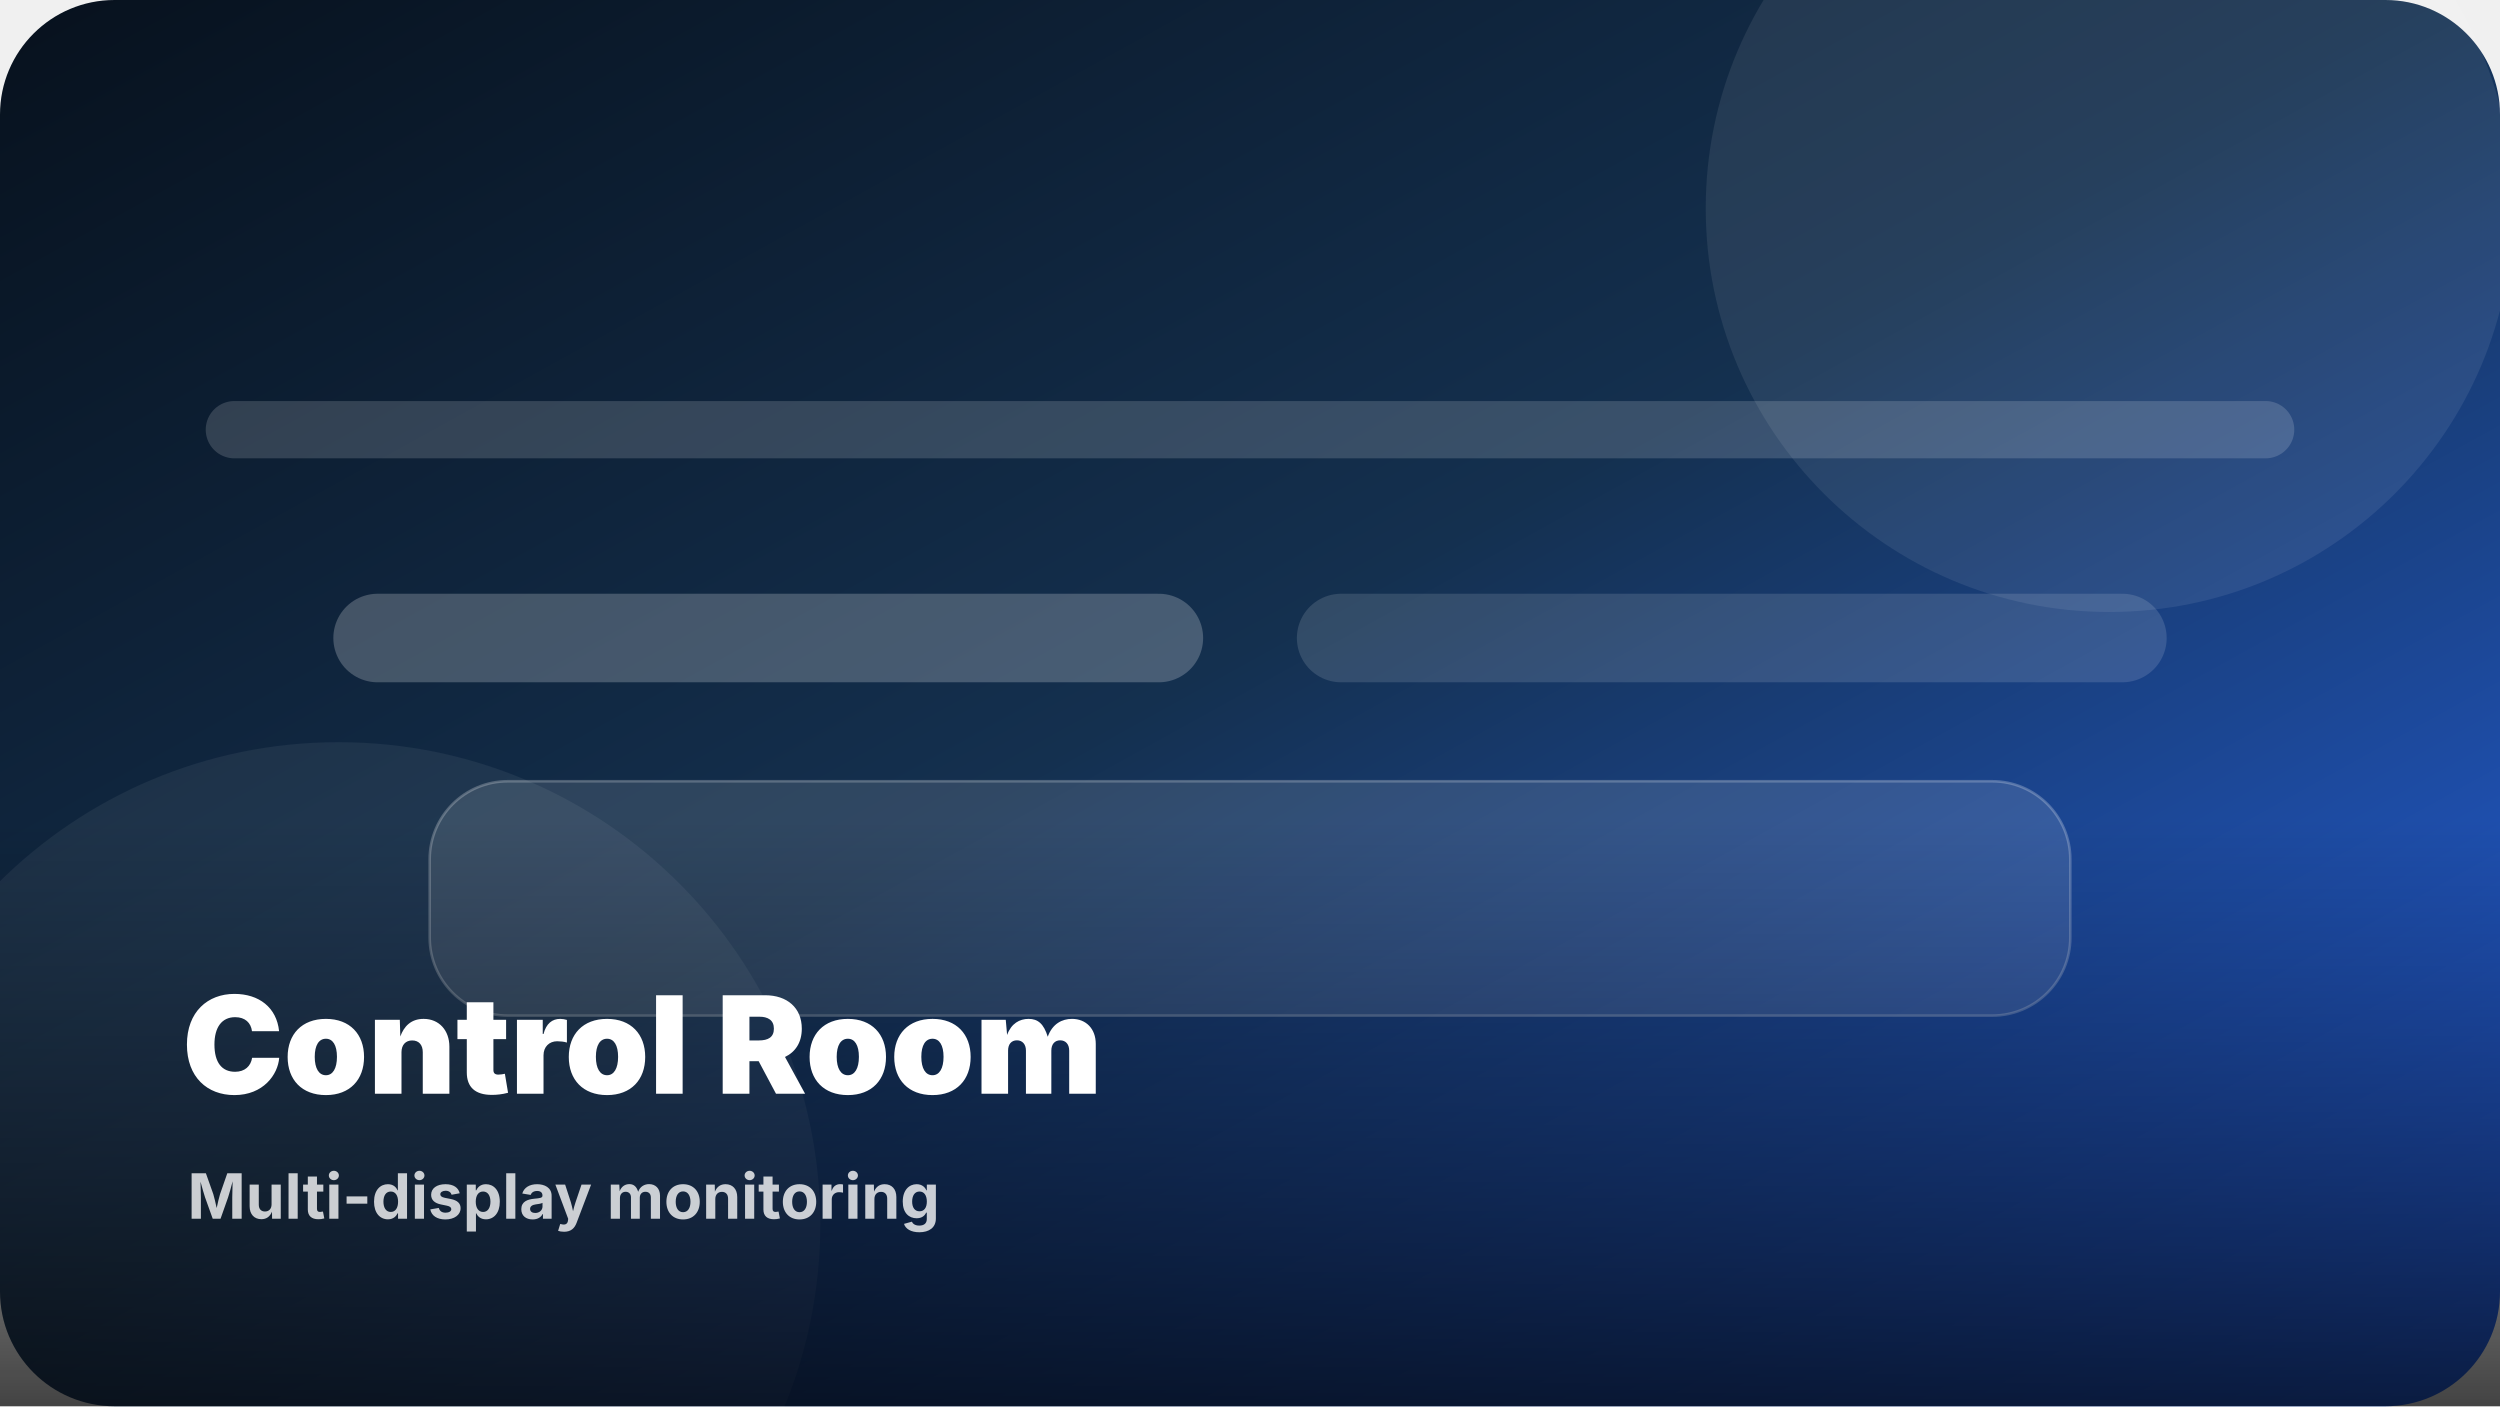
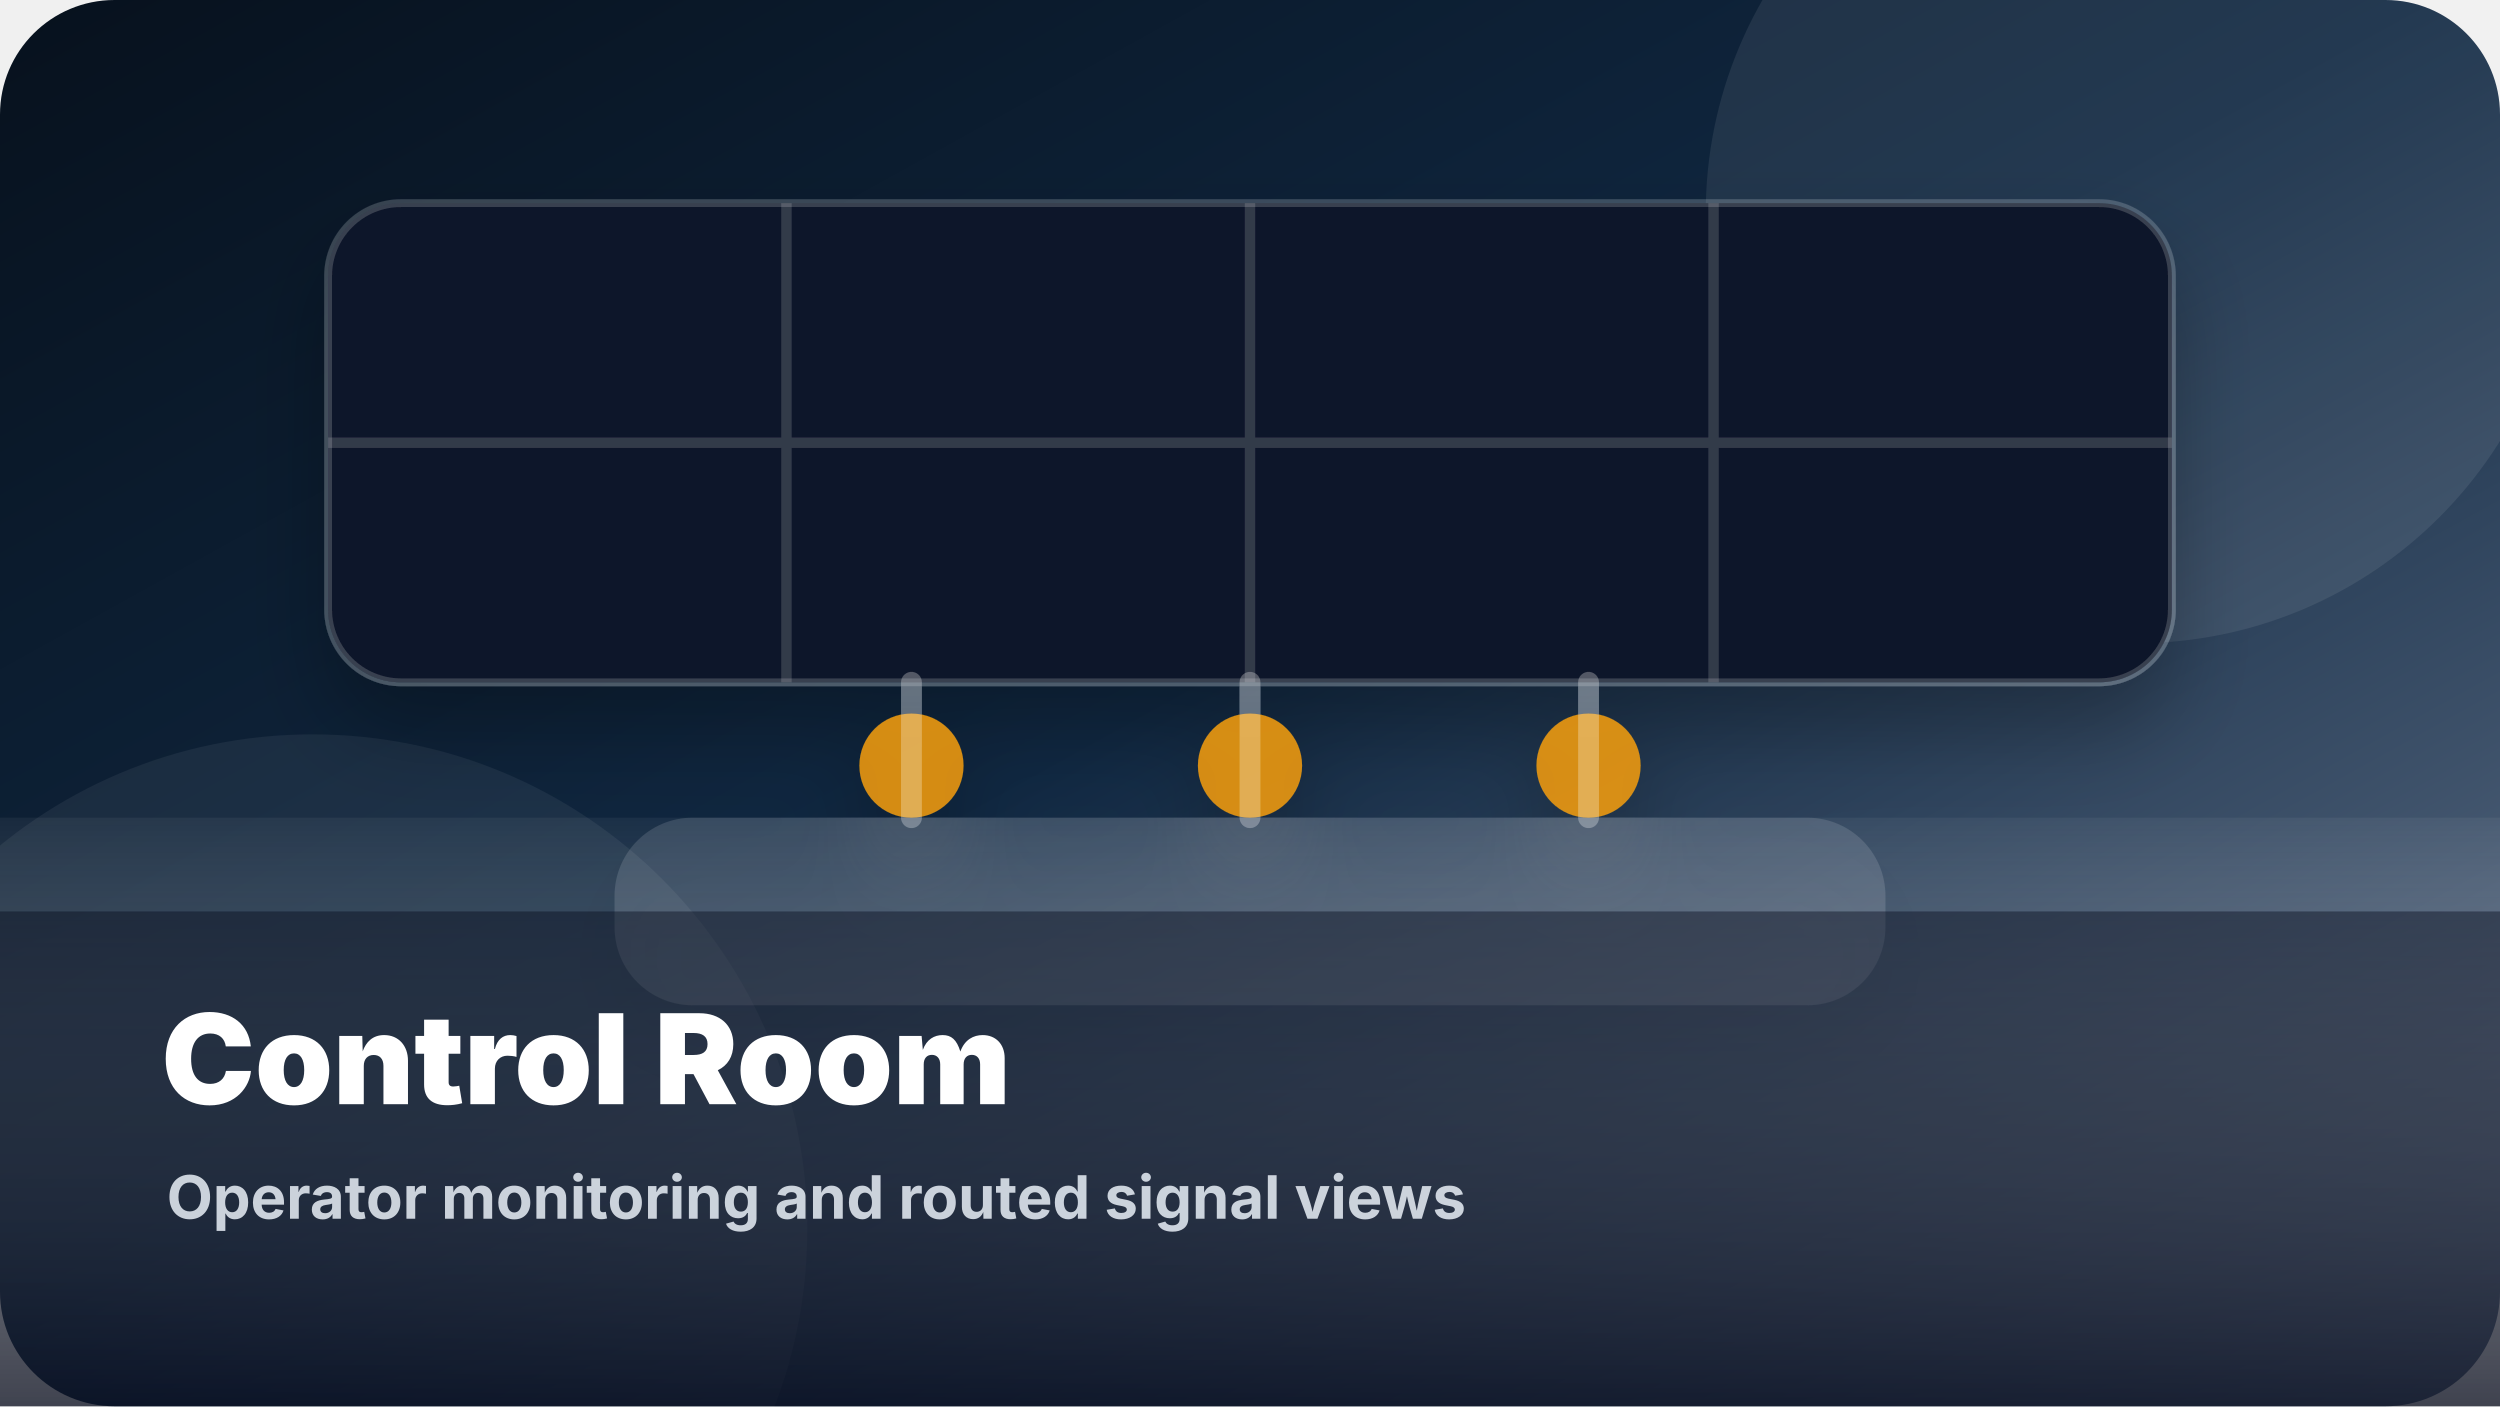
- <svg xmlns="http://www.w3.org/2000/svg" width="960" height="540" viewBox="0 0 960 540">
+ <svg xmlns="http://www.w3.org/2000/svg" width="960" height="540" viewBox="0 0 960 540" role="img" aria-label="Control Room">
  <defs>
    <linearGradient id="bg" x1="0" y1="0" x2="1" y2="1">
      <stop offset="0%" stop-color="#07111d" />
-       <stop offset="48%" stop-color="#14304f" />
-       <stop offset="100%" stop-color="#2563eb" />
+       <stop offset="48%" stop-color="#102842" />
+       <stop offset="100%" stop-color="#64748b" />
    </linearGradient>
-     <linearGradient id="fade" x1="0" y1="0" x2="0" y2="1">
-       <stop offset="0%" stop-color="rgba(0,0,0,0)" />
-       <stop offset="100%" stop-color="rgba(0,0,0,0.72)" />
+     <linearGradient id="floor" x1="0" y1="0" x2="0" y2="1">
+       <stop offset="0%" stop-color="#ffffff" stop-opacity="0.05" />
+       <stop offset="100%" stop-color="#020617" stop-opacity="0.56" />
    </linearGradient>
+     <filter id="softShadow" x="-20%" y="-20%" width="140%" height="140%">
+       <feDropShadow dx="0" dy="18" stdDeviation="16" flood-color="#000000" flood-opacity="0.28" />
+     </filter>
  </defs>
  <rect width="960" height="540" rx="44" fill="url(#bg)" />
-   <circle cx="810" cy="80" r="155" fill="rgba(255,255,255,0.08)" />
-   <circle cx="130" cy="470" r="185" fill="rgba(255,255,255,0.06)" />
-   <path d="M90 165h780" stroke="rgba(255,255,255,0.16)" stroke-width="22" stroke-linecap="round" />
-   <path d="M145 245h300" stroke="rgba(255,255,255,0.22)" stroke-width="34" stroke-linecap="round" />
-   <path d="M515 245h300" stroke="rgba(255,255,255,0.13)" stroke-width="34" stroke-linecap="round" />
-   <rect x="165" y="300" width="630" height="90" rx="30" fill="rgba(255,255,255,0.12)" stroke="rgba(255,255,255,0.24)" />
-   <rect y="315" width="960" height="225" fill="url(#fade)" />
-   <text x="70" y="420" font-family="Inter, Arial, sans-serif" font-size="52" font-weight="850" fill="#ffffff">Control Room</text>
-   <text x="72" y="468" font-family="Inter, Arial, sans-serif" font-size="24" font-weight="700" fill="rgba(255,255,255,0.78)">Multi-display monitoring</text>
+   <circle cx="820" cy="82" r="165" fill="#ffffff" opacity="0.08" />
+   <circle cx="120" cy="472" r="190" fill="#ffffff" opacity="0.06" />
+   <rect x="0" y="314" width="960" height="226" fill="url(#floor)" />
+   <g filter="url(#softShadow)">
+     <rect x="126" y="78" width="708" height="184" rx="28" fill="#0f172a" stroke="#f8fafc" stroke-opacity="0.18" stroke-width="3" />
+     <path d="M302 78v184M480 78v184M658 78v184M126 170h708" stroke="#ffffff" stroke-opacity="0.15" stroke-width="4" />
+     <rect x="236" y="314" width="488" height="72" rx="30" fill="#f8fafc" opacity="0.13" />
+     <circle cx="350" cy="294" r="20" fill="#f59e0b" opacity="0.85" />
+     <circle cx="480" cy="294" r="20" fill="#f59e0b" opacity="0.85" />
+     <circle cx="610" cy="294" r="20" fill="#f59e0b" opacity="0.85" />
+     <path d="M350 314v-52M480 314v-52M610 314v-52" stroke="#ffffff" stroke-opacity="0.28" stroke-width="8" stroke-linecap="round" />
+   </g>
+   <rect x="0" y="350" width="960" height="190" fill="#020617" opacity="0.42" />
+   <text x="62" y="424" font-family="Inter, Arial, sans-serif" font-size="48" font-weight="850" fill="#ffffff">Control Room</text>
+   <text x="64" y="468" font-family="Inter, Arial, sans-serif" font-size="23" font-weight="700" fill="#e2e8f0" opacity="0.88">Operator monitoring and routed signal views</text>
</svg>
